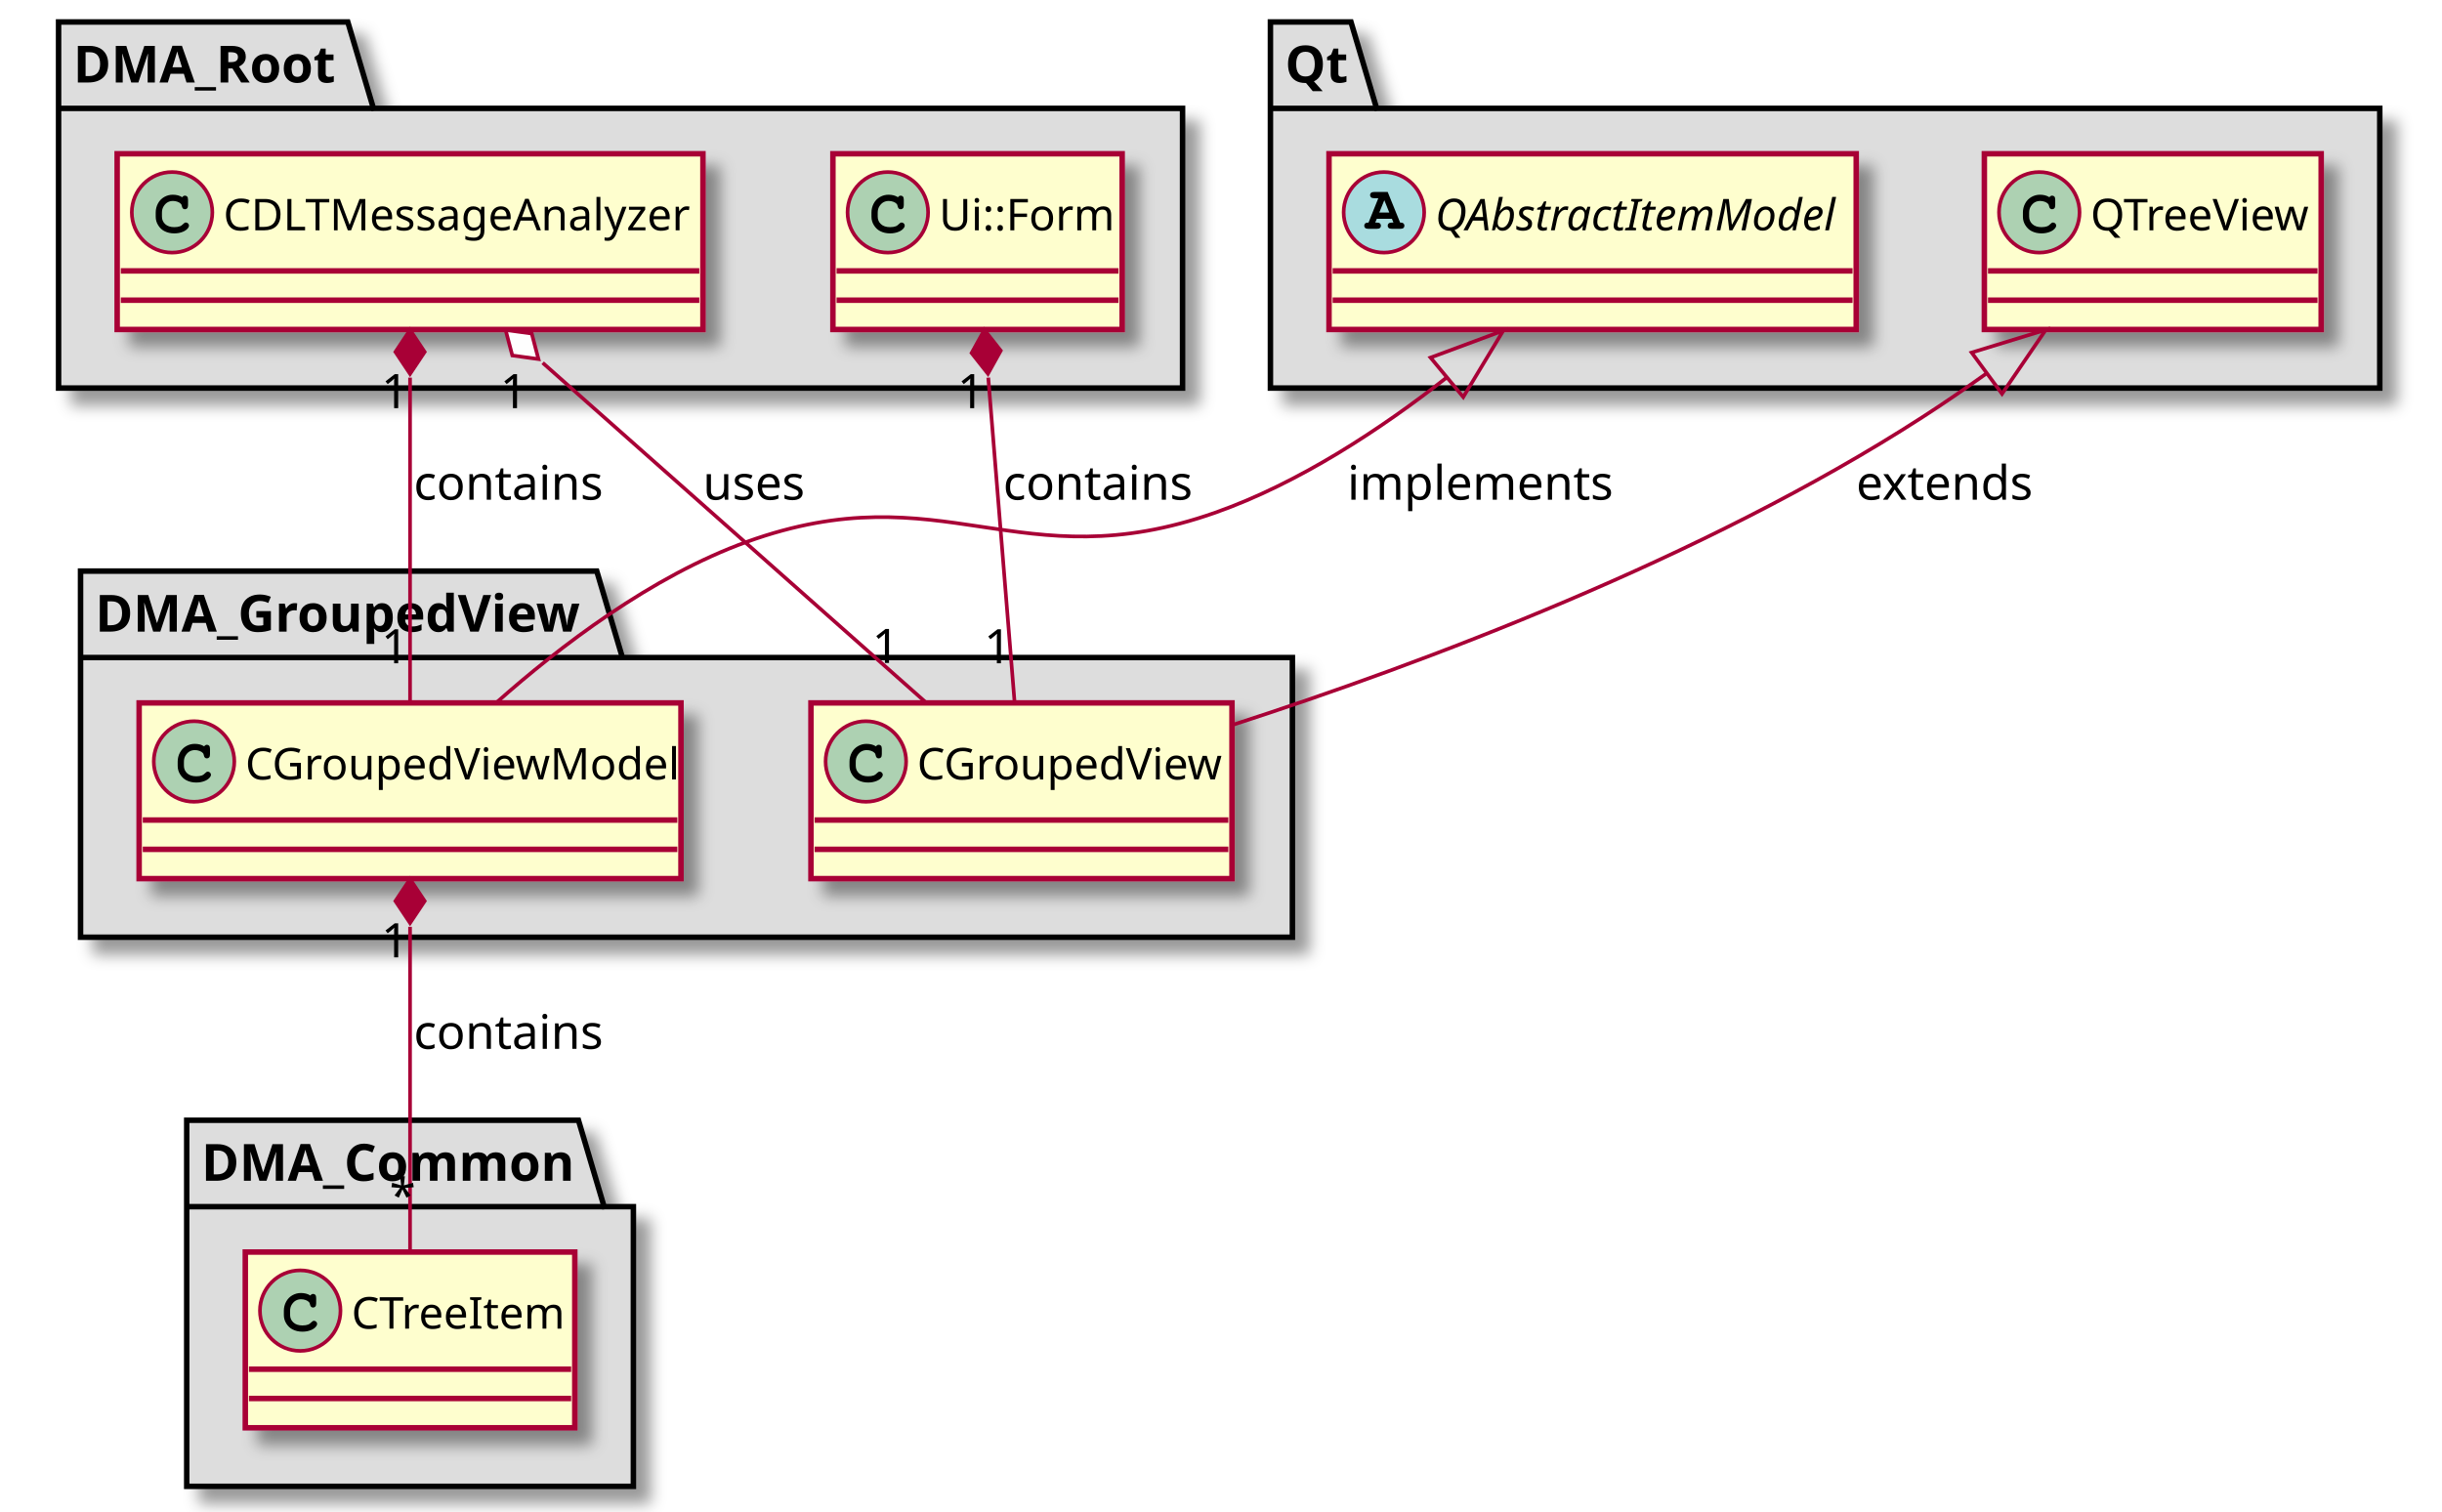
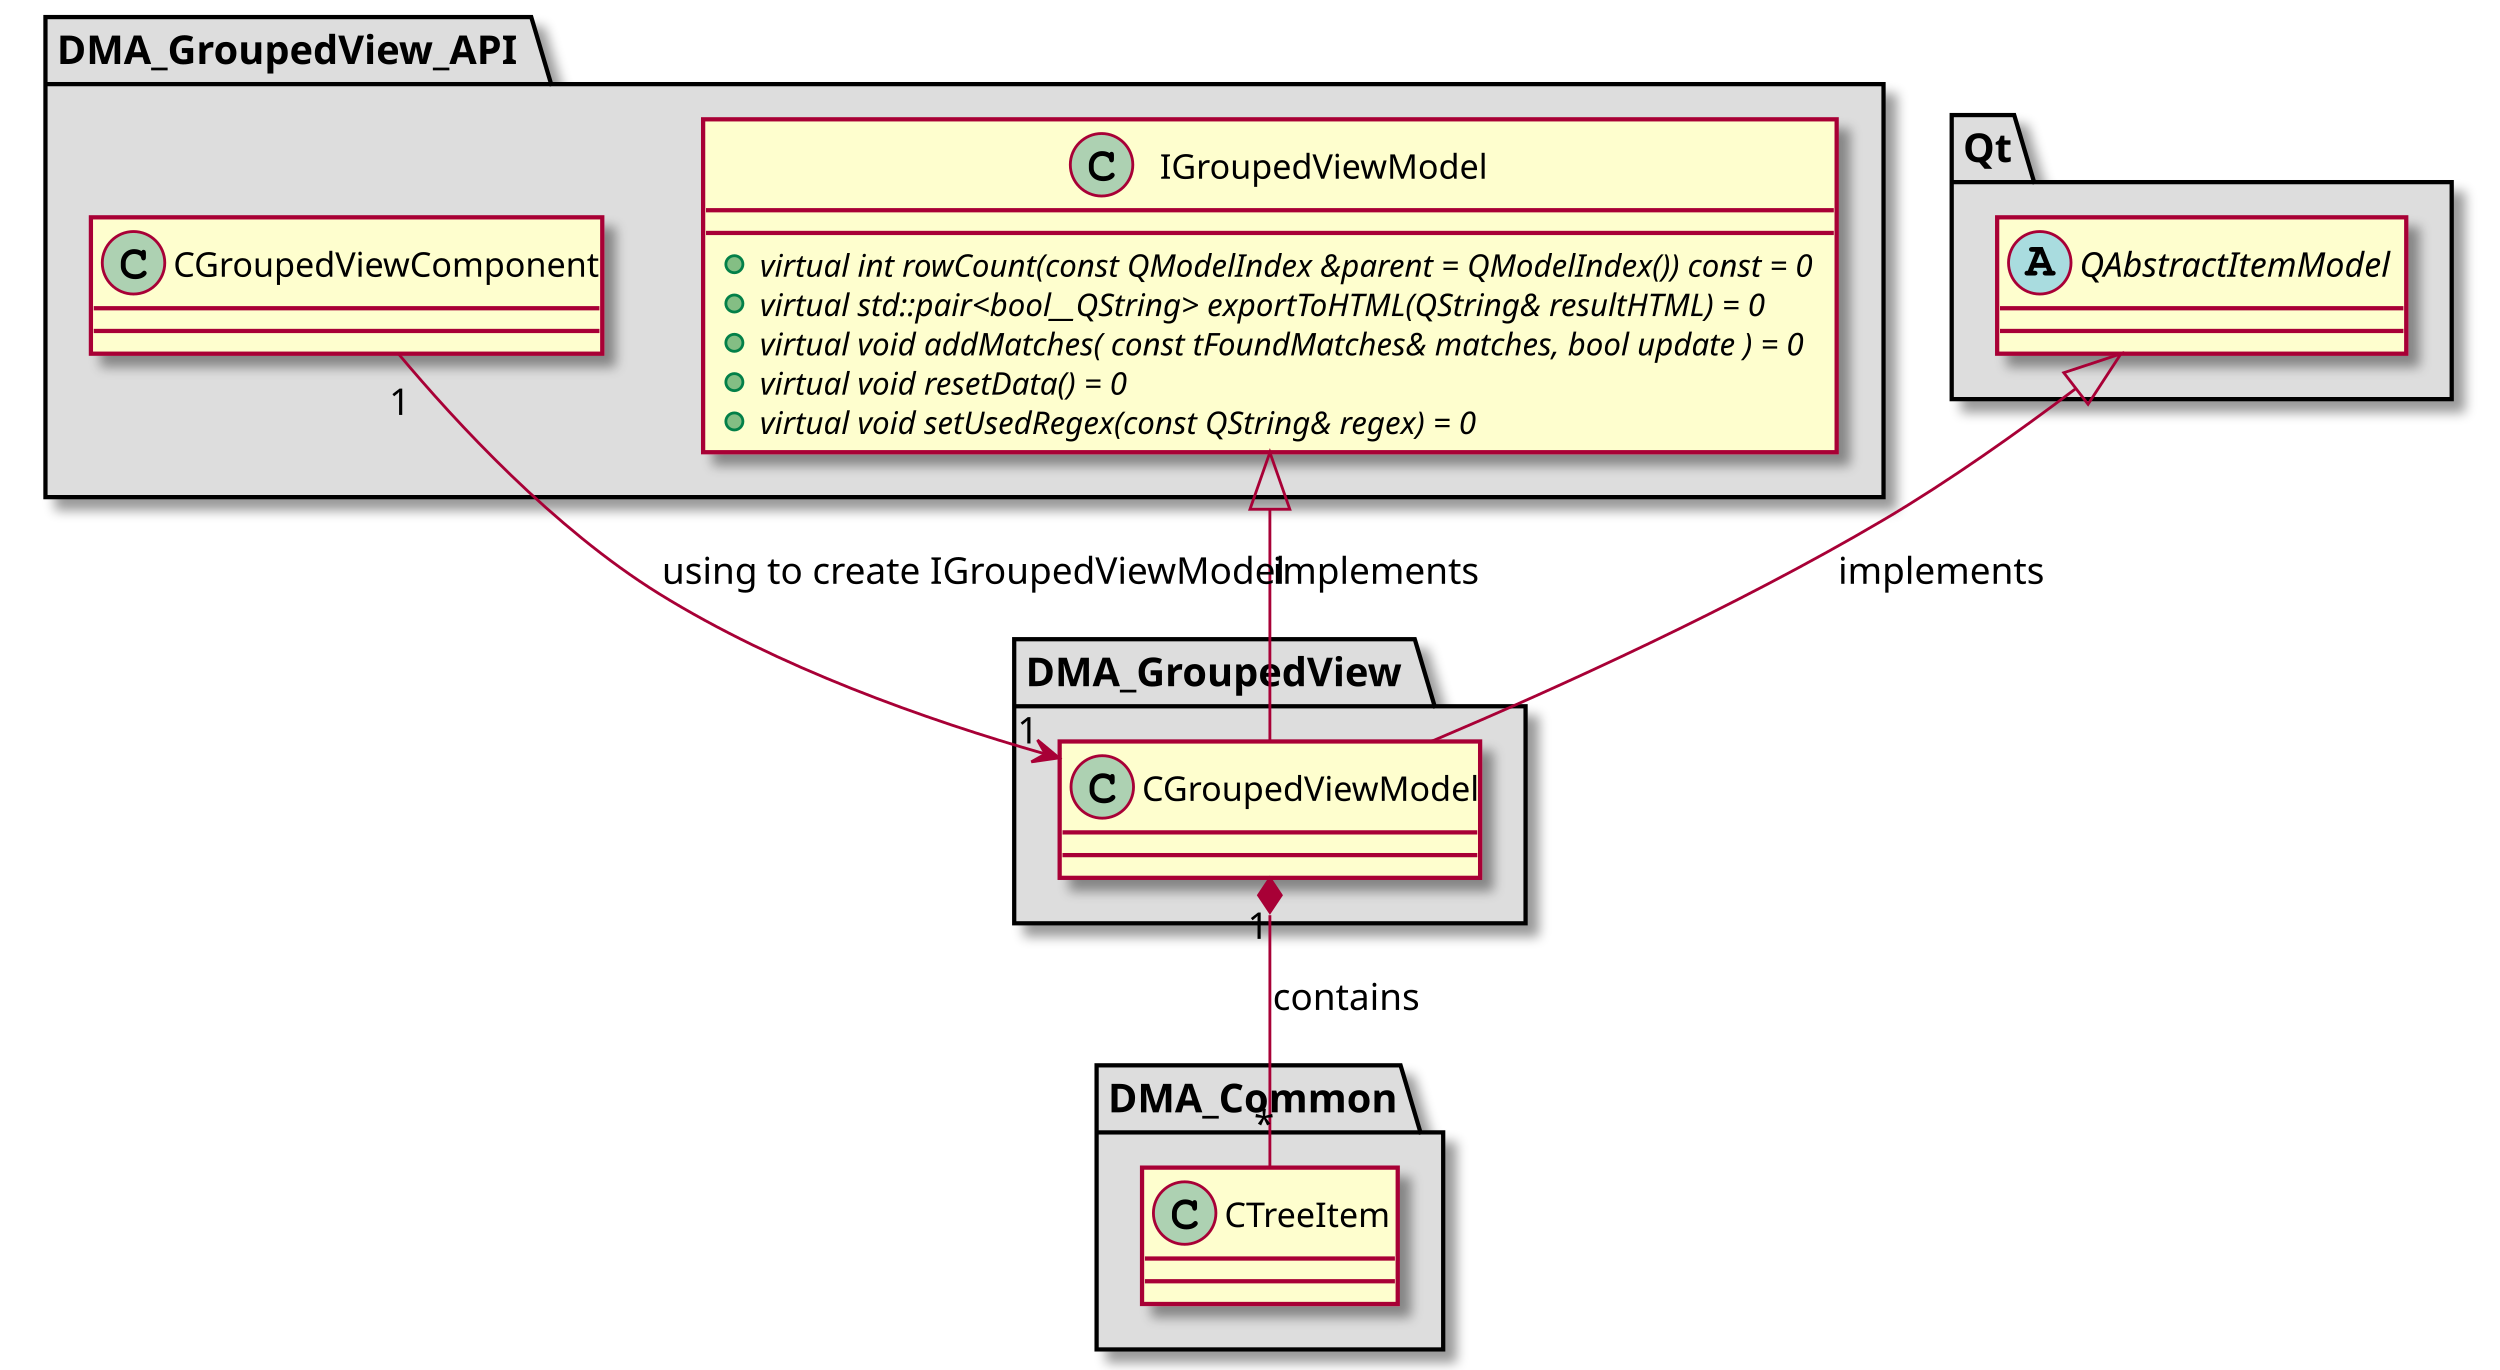
- <svg xmlns="http://www.w3.org/2000/svg" contentScriptType="application/ecmascript" contentStyleType="text/css" height="413px" preserveAspectRatio="none" style="width:667px;height:413px;background:#FEFEFE;" version="1.1" viewBox="0 0 667 413" width="667px" zoomAndPan="magnify">
+ <svg xmlns="http://www.w3.org/2000/svg" contentScriptType="application/ecmascript" contentStyleType="text/css" height="482px" preserveAspectRatio="none" style="width:880px;height:482px;background:#FEFEFE;" version="1.1" viewBox="0 0 880 482" width="880px" zoomAndPan="magnify">
  <defs>
-     <filter height="300%" id="f1sqvex2fc0dwe" width="300%" x="-1" y="-1">
+     <filter height="300%" id="ffaftevrpg9sa" width="300%" x="-1" y="-1">
      <feGaussianBlur result="blurOut" stdDeviation="2.0" />
      <feColorMatrix in="blurOut" result="blurOut2" type="matrix" values="0 0 0 0 0 0 0 0 0 0 0 0 0 0 0 0 0 0 .4 0" />
      <feOffset dx="4.0" dy="4.0" in="blurOut2" result="blurOut3" />
      <feBlend in="SourceGraphic" in2="blurOut3" mode="normal" />
    </filter>
  </defs>
  <g>
-     <polygon fill="#DDDDDD" filter="url(#f1sqvex2fc0dwe)" points="51,306,158,306,165,329.609,173,329.609,173,406,51,406,51,306" style="stroke:#000000;stroke-width:1.5;" />
-     <line style="stroke:#000000;stroke-width:1.5;" x1="51" x2="165" y1="329.609" y2="329.609" />
-     <text fill="#000000" font-family="sans-serif" font-size="14" font-weight="bold" lengthAdjust="spacingAndGlyphs" textLength="101" x="55" y="322.533">DMA_Common</text>
-     <polygon fill="#DDDDDD" filter="url(#f1sqvex2fc0dwe)" points="22,156,163,156,170,179.609,353,179.609,353,256,22,256,22,156" style="stroke:#000000;stroke-width:1.5;" />
-     <line style="stroke:#000000;stroke-width:1.5;" x1="22" x2="170" y1="179.609" y2="179.609" />
-     <text fill="#000000" font-family="sans-serif" font-size="14" font-weight="bold" lengthAdjust="spacingAndGlyphs" textLength="135" x="26" y="172.533">DMA_GroupedView</text>
-     <polygon fill="#DDDDDD" filter="url(#f1sqvex2fc0dwe)" points="16,6,95,6,102,29.609,323,29.609,323,106,16,106,16,6" style="stroke:#000000;stroke-width:1.5;" />
-     <line style="stroke:#000000;stroke-width:1.5;" x1="16" x2="102" y1="29.609" y2="29.609" />
-     <text fill="#000000" font-family="sans-serif" font-size="14" font-weight="bold" lengthAdjust="spacingAndGlyphs" textLength="73" x="20" y="22.533">DMA_Root</text>
-     <polygon fill="#DDDDDD" filter="url(#f1sqvex2fc0dwe)" points="347,6,369,6,376,29.609,650,29.609,650,106,347,106,347,6" style="stroke:#000000;stroke-width:1.5;" />
-     <line style="stroke:#000000;stroke-width:1.5;" x1="347" x2="376" y1="29.609" y2="29.609" />
-     <text fill="#000000" font-family="sans-serif" font-size="14" font-weight="bold" lengthAdjust="spacingAndGlyphs" textLength="16" x="351" y="22.533">Qt</text>
-     <rect codeLine="8" fill="#FEFECE" filter="url(#f1sqvex2fc0dwe)" height="48" id="CTreeItem" style="stroke:#A80036;stroke-width:1.5;" width="90" x="67" y="342" />
-     <ellipse cx="82" cy="358" fill="#ADD1B2" rx="11" ry="11" style="stroke:#A80036;stroke-width:1.0;" />
-     <path d="M84.766,353.875 Q84.922,353.656 85.109,353.547 Q85.297,353.438 85.516,353.438 Q85.891,353.438 86.125,353.695 Q86.359,353.953 86.359,354.562 L86.359,356.016 Q86.359,356.625 86.125,356.891 Q85.891,357.156 85.516,357.156 Q85.172,357.156 84.969,356.953 Q84.766,356.766 84.656,356.25 Q84.609,355.891 84.422,355.703 Q84.094,355.328 83.484,355.109 Q82.875,354.891 82.25,354.891 Q81.484,354.891 80.852,355.219 Q80.219,355.547 79.727,356.297 Q79.234,357.047 79.234,358.078 L79.234,359.172 Q79.234,360.406 80.125,361.227 Q81.016,362.047 82.609,362.047 Q83.547,362.047 84.203,361.797 Q84.594,361.641 85.016,361.203 Q85.281,360.938 85.43,360.859 Q85.578,360.781 85.781,360.781 Q86.109,360.781 86.367,361.039 Q86.625,361.297 86.625,361.641 Q86.625,361.984 86.281,362.391 Q85.781,362.969 84.984,363.297 Q83.906,363.75 82.609,363.75 Q81.094,363.75 79.891,363.125 Q78.906,362.625 78.219,361.555 Q77.531,360.484 77.531,359.203 L77.531,358.047 Q77.531,356.719 78.148,355.57 Q78.766,354.422 79.859,353.805 Q80.953,353.188 82.188,353.188 Q82.922,353.188 83.57,353.352 Q84.219,353.516 84.766,353.875 Z " fill="#000000" />
-     <text fill="#000000" font-family="sans-serif" font-size="12" lengthAdjust="spacingAndGlyphs" textLength="58" x="96" y="362.91">CTreeItem</text>
-     <line style="stroke:#A80036;stroke-width:1.5;" x1="68" x2="156" y1="374" y2="374" />
-     <line style="stroke:#A80036;stroke-width:1.5;" x1="68" x2="156" y1="382" y2="382" />
-     <rect codeLine="17" fill="#FEFECE" filter="url(#f1sqvex2fc0dwe)" height="48" id="CGroupedView" style="stroke:#A80036;stroke-width:1.5;" width="115" x="221.5" y="192" />
-     <ellipse cx="236.5" cy="208" fill="#ADD1B2" rx="11" ry="11" style="stroke:#A80036;stroke-width:1.0;" />
-     <path d="M239.266,203.875 Q239.422,203.656 239.609,203.547 Q239.797,203.438 240.016,203.438 Q240.391,203.438 240.625,203.695 Q240.859,203.953 240.859,204.562 L240.859,206.016 Q240.859,206.625 240.625,206.891 Q240.391,207.156 240.016,207.156 Q239.672,207.156 239.469,206.953 Q239.266,206.766 239.156,206.25 Q239.109,205.891 238.922,205.703 Q238.594,205.328 237.984,205.109 Q237.375,204.891 236.75,204.891 Q235.984,204.891 235.352,205.219 Q234.719,205.547 234.227,206.297 Q233.734,207.047 233.734,208.078 L233.734,209.172 Q233.734,210.406 234.625,211.227 Q235.516,212.047 237.109,212.047 Q238.047,212.047 238.703,211.797 Q239.094,211.641 239.516,211.203 Q239.781,210.938 239.93,210.859 Q240.078,210.781 240.281,210.781 Q240.609,210.781 240.867,211.039 Q241.125,211.297 241.125,211.641 Q241.125,211.984 240.781,212.391 Q240.281,212.969 239.484,213.297 Q238.406,213.75 237.109,213.75 Q235.594,213.75 234.391,213.125 Q233.406,212.625 232.719,211.555 Q232.031,210.484 232.031,209.203 L232.031,208.047 Q232.031,206.719 232.648,205.57 Q233.266,204.422 234.359,203.805 Q235.453,203.188 236.688,203.188 Q237.422,203.188 238.07,203.352 Q238.719,203.516 239.266,203.875 Z " fill="#000000" />
-     <text fill="#000000" font-family="sans-serif" font-size="12" lengthAdjust="spacingAndGlyphs" textLength="83" x="250.5" y="212.91">CGroupedView</text>
-     <line style="stroke:#A80036;stroke-width:1.5;" x1="222.5" x2="335.5" y1="224" y2="224" />
-     <line style="stroke:#A80036;stroke-width:1.5;" x1="222.5" x2="335.5" y1="232" y2="232" />
-     <rect codeLine="21" fill="#FEFECE" filter="url(#f1sqvex2fc0dwe)" height="48" id="CGroupedViewModel" style="stroke:#A80036;stroke-width:1.5;" width="148" x="38" y="192" />
-     <ellipse cx="53" cy="208" fill="#ADD1B2" rx="11" ry="11" style="stroke:#A80036;stroke-width:1.0;" />
-     <path d="M55.766,203.875 Q55.922,203.656 56.109,203.547 Q56.297,203.438 56.516,203.438 Q56.891,203.438 57.125,203.695 Q57.359,203.953 57.359,204.562 L57.359,206.016 Q57.359,206.625 57.125,206.891 Q56.891,207.156 56.516,207.156 Q56.172,207.156 55.969,206.953 Q55.766,206.766 55.656,206.25 Q55.609,205.891 55.422,205.703 Q55.094,205.328 54.484,205.109 Q53.875,204.891 53.25,204.891 Q52.484,204.891 51.852,205.219 Q51.219,205.547 50.727,206.297 Q50.234,207.047 50.234,208.078 L50.234,209.172 Q50.234,210.406 51.125,211.227 Q52.016,212.047 53.609,212.047 Q54.547,212.047 55.203,211.797 Q55.594,211.641 56.016,211.203 Q56.281,210.938 56.43,210.859 Q56.578,210.781 56.781,210.781 Q57.109,210.781 57.367,211.039 Q57.625,211.297 57.625,211.641 Q57.625,211.984 57.281,212.391 Q56.781,212.969 55.984,213.297 Q54.906,213.75 53.609,213.75 Q52.094,213.75 50.891,213.125 Q49.906,212.625 49.219,211.555 Q48.531,210.484 48.531,209.203 L48.531,208.047 Q48.531,206.719 49.148,205.57 Q49.766,204.422 50.859,203.805 Q51.953,203.188 53.188,203.188 Q53.922,203.188 54.57,203.352 Q55.219,203.516 55.766,203.875 Z " fill="#000000" />
-     <text fill="#000000" font-family="sans-serif" font-size="12" lengthAdjust="spacingAndGlyphs" textLength="116" x="67" y="212.91">CGroupedViewModel</text>
-     <line style="stroke:#A80036;stroke-width:1.5;" x1="39" x2="185" y1="224" y2="224" />
-     <line style="stroke:#A80036;stroke-width:1.5;" x1="39" x2="185" y1="232" y2="232" />
-     <rect codeLine="30" fill="#FEFECE" filter="url(#f1sqvex2fc0dwe)" height="48" id="CDLTMessageAnalyzer" style="stroke:#A80036;stroke-width:1.5;" width="160" x="32" y="42" />
-     <ellipse cx="47" cy="58" fill="#ADD1B2" rx="11" ry="11" style="stroke:#A80036;stroke-width:1.0;" />
-     <path d="M49.766,53.875 Q49.922,53.656 50.109,53.547 Q50.297,53.438 50.516,53.438 Q50.891,53.438 51.125,53.695 Q51.359,53.953 51.359,54.562 L51.359,56.016 Q51.359,56.625 51.125,56.891 Q50.891,57.156 50.516,57.156 Q50.172,57.156 49.969,56.953 Q49.766,56.766 49.656,56.25 Q49.609,55.891 49.422,55.703 Q49.094,55.328 48.484,55.109 Q47.875,54.891 47.25,54.891 Q46.484,54.891 45.852,55.219 Q45.219,55.547 44.727,56.297 Q44.234,57.047 44.234,58.078 L44.234,59.172 Q44.234,60.406 45.125,61.227 Q46.016,62.047 47.609,62.047 Q48.547,62.047 49.203,61.797 Q49.594,61.641 50.016,61.203 Q50.281,60.938 50.43,60.859 Q50.578,60.781 50.781,60.781 Q51.109,60.781 51.367,61.039 Q51.625,61.297 51.625,61.641 Q51.625,61.984 51.281,62.391 Q50.781,62.969 49.984,63.297 Q48.906,63.75 47.609,63.75 Q46.094,63.75 44.891,63.125 Q43.906,62.625 43.219,61.555 Q42.531,60.484 42.531,59.203 L42.531,58.047 Q42.531,56.719 43.148,55.57 Q43.766,54.422 44.859,53.805 Q45.953,53.188 47.188,53.188 Q47.922,53.188 48.57,53.352 Q49.219,53.516 49.766,53.875 Z " fill="#000000" />
-     <text fill="#000000" font-family="sans-serif" font-size="12" lengthAdjust="spacingAndGlyphs" textLength="128" x="61" y="62.91">CDLTMessageAnalyzer</text>
-     <line style="stroke:#A80036;stroke-width:1.5;" x1="33" x2="191" y1="74" y2="74" />
-     <line style="stroke:#A80036;stroke-width:1.5;" x1="33" x2="191" y1="82" y2="82" />
-     <rect codeLine="34" fill="#FEFECE" filter="url(#f1sqvex2fc0dwe)" height="48" id="Ui::Form" style="stroke:#A80036;stroke-width:1.5;" width="79" x="227.5" y="42" />
-     <ellipse cx="242.5" cy="58" fill="#ADD1B2" rx="11" ry="11" style="stroke:#A80036;stroke-width:1.0;" />
-     <path d="M245.266,53.875 Q245.422,53.656 245.609,53.547 Q245.797,53.438 246.016,53.438 Q246.391,53.438 246.625,53.695 Q246.859,53.953 246.859,54.562 L246.859,56.016 Q246.859,56.625 246.625,56.891 Q246.391,57.156 246.016,57.156 Q245.672,57.156 245.469,56.953 Q245.266,56.766 245.156,56.25 Q245.109,55.891 244.922,55.703 Q244.594,55.328 243.984,55.109 Q243.375,54.891 242.75,54.891 Q241.984,54.891 241.352,55.219 Q240.719,55.547 240.227,56.297 Q239.734,57.047 239.734,58.078 L239.734,59.172 Q239.734,60.406 240.625,61.227 Q241.516,62.047 243.109,62.047 Q244.047,62.047 244.703,61.797 Q245.094,61.641 245.516,61.203 Q245.781,60.938 245.93,60.859 Q246.078,60.781 246.281,60.781 Q246.609,60.781 246.867,61.039 Q247.125,61.297 247.125,61.641 Q247.125,61.984 246.781,62.391 Q246.281,62.969 245.484,63.297 Q244.406,63.75 243.109,63.75 Q241.594,63.75 240.391,63.125 Q239.406,62.625 238.719,61.555 Q238.031,60.484 238.031,59.203 L238.031,58.047 Q238.031,56.719 238.648,55.57 Q239.266,54.422 240.359,53.805 Q241.453,53.188 242.688,53.188 Q243.422,53.188 244.07,53.352 Q244.719,53.516 245.266,53.875 Z " fill="#000000" />
-     <text fill="#000000" font-family="sans-serif" font-size="12" lengthAdjust="spacingAndGlyphs" textLength="47" x="256.5" y="62.91">Ui::Form</text>
-     <line style="stroke:#A80036;stroke-width:1.5;" x1="228.5" x2="305.5" y1="74" y2="74" />
-     <line style="stroke:#A80036;stroke-width:1.5;" x1="228.5" x2="305.5" y1="82" y2="82" />
-     <rect codeLine="43" fill="#FEFECE" filter="url(#f1sqvex2fc0dwe)" height="48" id="QAbstractItemModel" style="stroke:#A80036;stroke-width:1.5;" width="144" x="363" y="42" />
-     <ellipse cx="378" cy="58" fill="#A9DCDF" rx="11" ry="11" style="stroke:#A80036;stroke-width:1.0;" />
-     <path d="M380.188,59.766 L376.047,59.766 L375.625,60.797 L376.047,60.797 Q376.656,60.797 376.922,61.031 Q377.188,61.266 377.188,61.656 Q377.188,62.031 376.922,62.266 Q376.656,62.5 376.047,62.5 L373.75,62.5 Q373.141,62.5 372.883,62.266 Q372.625,62.031 372.625,61.641 Q372.625,61.266 372.898,61.023 Q373.172,60.781 373.797,60.797 L376.469,54.141 L375.359,54.141 Q374.75,54.141 374.484,53.906 Q374.219,53.672 374.219,53.281 Q374.219,52.906 374.484,52.672 Q374.75,52.438 375.359,52.438 L379.031,52.438 L382.422,60.797 Q383.016,60.797 383.203,60.938 Q383.594,61.203 383.594,61.656 Q383.594,62.031 383.336,62.266 Q383.078,62.5 382.469,62.5 L380.172,62.5 Q379.562,62.5 379.297,62.266 Q379.031,62.031 379.031,61.641 Q379.031,61.266 379.297,61.031 Q379.562,60.797 380.172,60.797 L380.594,60.797 L380.188,59.766 Z M379.469,58.062 L378.109,54.688 L376.734,58.062 L379.469,58.062 Z " fill="#000000" />
-     <text fill="#000000" font-family="sans-serif" font-size="12" font-style="italic" lengthAdjust="spacingAndGlyphs" textLength="112" x="392" y="62.91">QAbstractItemModel</text>
-     <line style="stroke:#A80036;stroke-width:1.5;" x1="364" x2="506" y1="74" y2="74" />
-     <line style="stroke:#A80036;stroke-width:1.5;" x1="364" x2="506" y1="82" y2="82" />
-     <rect codeLine="47" fill="#FEFECE" filter="url(#f1sqvex2fc0dwe)" height="48" id="QTreeView" style="stroke:#A80036;stroke-width:1.5;" width="92" x="542" y="42" />
-     <ellipse cx="557" cy="58" fill="#ADD1B2" rx="11" ry="11" style="stroke:#A80036;stroke-width:1.0;" />
-     <path d="M559.766,53.875 Q559.922,53.656 560.109,53.547 Q560.297,53.438 560.516,53.438 Q560.891,53.438 561.125,53.695 Q561.359,53.953 561.359,54.562 L561.359,56.016 Q561.359,56.625 561.125,56.891 Q560.891,57.156 560.516,57.156 Q560.172,57.156 559.969,56.953 Q559.766,56.766 559.656,56.25 Q559.609,55.891 559.422,55.703 Q559.094,55.328 558.484,55.109 Q557.875,54.891 557.25,54.891 Q556.484,54.891 555.852,55.219 Q555.219,55.547 554.727,56.297 Q554.234,57.047 554.234,58.078 L554.234,59.172 Q554.234,60.406 555.125,61.227 Q556.016,62.047 557.609,62.047 Q558.547,62.047 559.203,61.797 Q559.594,61.641 560.016,61.203 Q560.281,60.938 560.43,60.859 Q560.578,60.781 560.781,60.781 Q561.109,60.781 561.367,61.039 Q561.625,61.297 561.625,61.641 Q561.625,61.984 561.281,62.391 Q560.781,62.969 559.984,63.297 Q558.906,63.75 557.609,63.75 Q556.094,63.75 554.891,63.125 Q553.906,62.625 553.219,61.555 Q552.531,60.484 552.531,59.203 L552.531,58.047 Q552.531,56.719 553.148,55.57 Q553.766,54.422 554.859,53.805 Q555.953,53.188 557.188,53.188 Q557.922,53.188 558.57,53.352 Q559.219,53.516 559.766,53.875 Z " fill="#000000" />
-     <text fill="#000000" font-family="sans-serif" font-size="12" lengthAdjust="spacingAndGlyphs" textLength="60" x="571" y="62.91">QTreeView</text>
-     <line style="stroke:#A80036;stroke-width:1.5;" x1="543" x2="633" y1="74" y2="74" />
-     <line style="stroke:#A80036;stroke-width:1.5;" x1="543" x2="633" y1="82" y2="82" />
-     <path codeLine="54" d="M542.502,102.067 C536.694,106.208 530.764,110.28 525,114 C465.262,152.554 388.375,181.272 336.588,198.037 " fill="none" id="QTreeView-backto-CGroupedView" style="stroke:#A80036;stroke-width:1.0;" />
-     <polygon fill="none" points="538.528,96.3,558.786,90.084,546.826,107.576,538.528,96.3" style="stroke:#A80036;stroke-width:1.0;" />
-     <text fill="#000000" font-family="sans-serif" font-size="13" lengthAdjust="spacingAndGlyphs" textLength="46" x="507" y="136.495">extends</text>
-     <path codeLine="55" d="M395.11,103.142 C377.129,117.245 354.826,131.939 332,140 C278.253,158.981 257.623,128.673 204,148 C177.976,157.38 152.901,176.538 135.52,191.975 " fill="none" id="QAbstractItemModel-backto-CGroupedViewModel" style="stroke:#A80036;stroke-width:1.0;" />
-     <polygon fill="none" points="390.736,97.676,410.601,90.302,399.67,108.455,390.736,97.676" style="stroke:#A80036;stroke-width:1.0;" />
-     <text fill="#000000" font-family="sans-serif" font-size="13" lengthAdjust="spacingAndGlyphs" textLength="67" x="368" y="136.495">implements</text>
-     <path codeLine="58" d="M112,253.15 C112,280.682 112,317.78 112,341.549 " fill="none" id="CGroupedViewModel-backto-CTreeItem" style="stroke:#A80036;stroke-width:1.0;" />
-     <polygon fill="#A80036" points="112,240.125,108,246.125,112,252.125,116,246.125,112,240.125" style="stroke:#A80036;stroke-width:1.0;" />
-     <text fill="#000000" font-family="sans-serif" font-size="13" lengthAdjust="spacingAndGlyphs" textLength="49" x="113" y="286.495">contains</text>
-     <text fill="#000000" font-family="sans-serif" font-size="13" lengthAdjust="spacingAndGlyphs" textLength="7" x="104.147" y="261.493">1</text>
-     <text fill="#000000" font-family="sans-serif" font-size="13" lengthAdjust="spacingAndGlyphs" textLength="5" x="106.391" y="331.177">*</text>
-     <path codeLine="59" d="M148.226,99.105 C179.747,127.04 224.673,166.854 252.814,191.794 " fill="none" id="CDLTMessageAnalyzer-backto-CGroupedView" style="stroke:#A80036;stroke-width:1.0;" />
-     <polygon fill="#FEFEFE" points="138.094,90.125,139.931,97.098,147.075,98.084,145.237,91.111,138.094,90.125" style="stroke:#A80036;stroke-width:1.0;" />
-     <text fill="#000000" font-family="sans-serif" font-size="13" lengthAdjust="spacingAndGlyphs" textLength="28" x="192" y="136.495">uses</text>
-     <text fill="#000000" font-family="sans-serif" font-size="13" lengthAdjust="spacingAndGlyphs" textLength="7" x="136.601" y="111.493">1</text>
-     <text fill="#000000" font-family="sans-serif" font-size="13" lengthAdjust="spacingAndGlyphs" textLength="7" x="238.207" y="181.081">1</text>
-     <path codeLine="60" d="M112,103.15 C112,130.682 112,167.78 112,191.549 " fill="none" id="CDLTMessageAnalyzer-backto-CGroupedViewModel" style="stroke:#A80036;stroke-width:1.0;" />
-     <polygon fill="#A80036" points="112,90.125,108,96.125,112,102.125,116,96.125,112,90.125" style="stroke:#A80036;stroke-width:1.0;" />
-     <text fill="#000000" font-family="sans-serif" font-size="13" lengthAdjust="spacingAndGlyphs" textLength="49" x="113" y="136.495">contains</text>
-     <text fill="#000000" font-family="sans-serif" font-size="13" lengthAdjust="spacingAndGlyphs" textLength="7" x="104.147" y="111.493">1</text>
-     <text fill="#000000" font-family="sans-serif" font-size="13" lengthAdjust="spacingAndGlyphs" textLength="7" x="104.147" y="181.177">1</text>
-     <path codeLine="61" d="M269.931,103.15 C272.163,130.682 275.171,167.78 277.099,191.549 " fill="none" id="Ui::Form-backto-CGroupedView" style="stroke:#A80036;stroke-width:1.0;" />
-     <polygon fill="#A80036" points="268.875,90.125,265.373,96.428,269.844,102.086,273.347,95.782,268.875,90.125" style="stroke:#A80036;stroke-width:1.0;" />
-     <text fill="#000000" font-family="sans-serif" font-size="13" lengthAdjust="spacingAndGlyphs" textLength="49" x="274" y="136.495">contains</text>
-     <text fill="#000000" font-family="sans-serif" font-size="13" lengthAdjust="spacingAndGlyphs" textLength="7" x="261.479" y="111.493">1</text>
-     <text fill="#000000" font-family="sans-serif" font-size="13" lengthAdjust="spacingAndGlyphs" textLength="7" x="268.783" y="181.177">1</text>
+     <polygon fill="#DDDDDD" filter="url(#ffaftevrpg9sa)" points="386,375,493,375,500,398.609,508,398.609,508,475,386,475,386,375" style="stroke:#000000;stroke-width:1.5;" />
+     <line style="stroke:#000000;stroke-width:1.5;" x1="386" x2="500" y1="398.609" y2="398.609" />
+     <text fill="#000000" font-family="sans-serif" font-size="14" font-weight="bold" lengthAdjust="spacingAndGlyphs" textLength="101" x="390" y="391.533">DMA_Common</text>
+     <polygon fill="#DDDDDD" filter="url(#ffaftevrpg9sa)" points="357,225,498,225,505,248.609,537,248.609,537,325,357,325,357,225" style="stroke:#000000;stroke-width:1.5;" />
+     <line style="stroke:#000000;stroke-width:1.5;" x1="357" x2="505" y1="248.609" y2="248.609" />
+     <text fill="#000000" font-family="sans-serif" font-size="14" font-weight="bold" lengthAdjust="spacingAndGlyphs" textLength="135" x="361" y="241.533">DMA_GroupedView</text>
+     <polygon fill="#DDDDDD" filter="url(#ffaftevrpg9sa)" points="16,6,187,6,194,29.609,663,29.609,663,175,16,175,16,6" style="stroke:#000000;stroke-width:1.5;" />
+     <line style="stroke:#000000;stroke-width:1.5;" x1="16" x2="194" y1="29.609" y2="29.609" />
+     <text fill="#000000" font-family="sans-serif" font-size="14" font-weight="bold" lengthAdjust="spacingAndGlyphs" textLength="165" x="20" y="22.533">DMA_GroupedView_API</text>
+     <polygon fill="#DDDDDD" filter="url(#ffaftevrpg9sa)" points="687,40.5,709,40.5,716,64.109,863,64.109,863,140.5,687,140.5,687,40.5" style="stroke:#000000;stroke-width:1.5;" />
+     <line style="stroke:#000000;stroke-width:1.5;" x1="687" x2="716" y1="64.109" y2="64.109" />
+     <text fill="#000000" font-family="sans-serif" font-size="14" font-weight="bold" lengthAdjust="spacingAndGlyphs" textLength="16" x="691" y="57.033">Qt</text>
+     <rect codeLine="8" fill="#FEFECE" filter="url(#ffaftevrpg9sa)" height="48" id="CTreeItem" style="stroke:#A80036;stroke-width:1.5;" width="90" x="402" y="411" />
+     <ellipse cx="417" cy="427" fill="#ADD1B2" rx="11" ry="11" style="stroke:#A80036;stroke-width:1.0;" />
+     <path d="M419.766,422.875 Q419.922,422.656 420.109,422.547 Q420.297,422.438 420.516,422.438 Q420.891,422.438 421.125,422.695 Q421.359,422.953 421.359,423.562 L421.359,425.016 Q421.359,425.625 421.125,425.891 Q420.891,426.156 420.516,426.156 Q420.172,426.156 419.969,425.953 Q419.766,425.766 419.656,425.25 Q419.609,424.891 419.422,424.703 Q419.094,424.328 418.484,424.109 Q417.875,423.891 417.25,423.891 Q416.484,423.891 415.852,424.219 Q415.219,424.547 414.727,425.297 Q414.234,426.047 414.234,427.078 L414.234,428.172 Q414.234,429.406 415.125,430.227 Q416.016,431.047 417.609,431.047 Q418.547,431.047 419.203,430.797 Q419.594,430.641 420.016,430.203 Q420.281,429.938 420.43,429.859 Q420.578,429.781 420.781,429.781 Q421.109,429.781 421.367,430.039 Q421.625,430.297 421.625,430.641 Q421.625,430.984 421.281,431.391 Q420.781,431.969 419.984,432.297 Q418.906,432.75 417.609,432.75 Q416.094,432.75 414.891,432.125 Q413.906,431.625 413.219,430.555 Q412.531,429.484 412.531,428.203 L412.531,427.047 Q412.531,425.719 413.148,424.57 Q413.766,423.422 414.859,422.805 Q415.953,422.188 417.188,422.188 Q417.922,422.188 418.57,422.352 Q419.219,422.516 419.766,422.875 Z " fill="#000000" />
+     <text fill="#000000" font-family="sans-serif" font-size="12" lengthAdjust="spacingAndGlyphs" textLength="58" x="431" y="431.91">CTreeItem</text>
+     <line style="stroke:#A80036;stroke-width:1.5;" x1="403" x2="491" y1="443" y2="443" />
+     <line style="stroke:#A80036;stroke-width:1.5;" x1="403" x2="491" y1="451" y2="451" />
+     <rect codeLine="17" fill="#FEFECE" filter="url(#ffaftevrpg9sa)" height="48" id="CGroupedViewModel" style="stroke:#A80036;stroke-width:1.5;" width="148" x="373" y="261" />
+     <ellipse cx="388" cy="277" fill="#ADD1B2" rx="11" ry="11" style="stroke:#A80036;stroke-width:1.0;" />
+     <path d="M390.766,272.875 Q390.922,272.656 391.109,272.547 Q391.297,272.438 391.516,272.438 Q391.891,272.438 392.125,272.695 Q392.359,272.953 392.359,273.562 L392.359,275.016 Q392.359,275.625 392.125,275.891 Q391.891,276.156 391.516,276.156 Q391.172,276.156 390.969,275.953 Q390.766,275.766 390.656,275.25 Q390.609,274.891 390.422,274.703 Q390.094,274.328 389.484,274.109 Q388.875,273.891 388.25,273.891 Q387.484,273.891 386.852,274.219 Q386.219,274.547 385.727,275.297 Q385.234,276.047 385.234,277.078 L385.234,278.172 Q385.234,279.406 386.125,280.227 Q387.016,281.047 388.609,281.047 Q389.547,281.047 390.203,280.797 Q390.594,280.641 391.016,280.203 Q391.281,279.938 391.43,279.859 Q391.578,279.781 391.781,279.781 Q392.109,279.781 392.367,280.039 Q392.625,280.297 392.625,280.641 Q392.625,280.984 392.281,281.391 Q391.781,281.969 390.984,282.297 Q389.906,282.75 388.609,282.75 Q387.094,282.75 385.891,282.125 Q384.906,281.625 384.219,280.555 Q383.531,279.484 383.531,278.203 L383.531,277.047 Q383.531,275.719 384.148,274.57 Q384.766,273.422 385.859,272.805 Q386.953,272.188 388.188,272.188 Q388.922,272.188 389.57,272.352 Q390.219,272.516 390.766,272.875 Z " fill="#000000" />
+     <text fill="#000000" font-family="sans-serif" font-size="12" lengthAdjust="spacingAndGlyphs" textLength="116" x="402" y="281.91">CGroupedViewModel</text>
+     <line style="stroke:#A80036;stroke-width:1.5;" x1="374" x2="520" y1="293" y2="293" />
+     <line style="stroke:#A80036;stroke-width:1.5;" x1="374" x2="520" y1="301" y2="301" />
+     <rect codeLine="26" fill="#FEFECE" filter="url(#ffaftevrpg9sa)" height="48" id="CGroupedViewComponent" style="stroke:#A80036;stroke-width:1.5;" width="180" x="32" y="76.5" />
+     <ellipse cx="47" cy="92.5" fill="#ADD1B2" rx="11" ry="11" style="stroke:#A80036;stroke-width:1.0;" />
+     <path d="M49.766,88.375 Q49.922,88.156 50.109,88.047 Q50.297,87.938 50.516,87.938 Q50.891,87.938 51.125,88.195 Q51.359,88.453 51.359,89.062 L51.359,90.516 Q51.359,91.125 51.125,91.391 Q50.891,91.656 50.516,91.656 Q50.172,91.656 49.969,91.453 Q49.766,91.266 49.656,90.75 Q49.609,90.391 49.422,90.203 Q49.094,89.828 48.484,89.609 Q47.875,89.391 47.25,89.391 Q46.484,89.391 45.852,89.719 Q45.219,90.047 44.727,90.797 Q44.234,91.547 44.234,92.578 L44.234,93.672 Q44.234,94.906 45.125,95.727 Q46.016,96.547 47.609,96.547 Q48.547,96.547 49.203,96.297 Q49.594,96.141 50.016,95.703 Q50.281,95.438 50.43,95.359 Q50.578,95.281 50.781,95.281 Q51.109,95.281 51.367,95.539 Q51.625,95.797 51.625,96.141 Q51.625,96.484 51.281,96.891 Q50.781,97.469 49.984,97.797 Q48.906,98.25 47.609,98.25 Q46.094,98.25 44.891,97.625 Q43.906,97.125 43.219,96.055 Q42.531,94.984 42.531,93.703 L42.531,92.547 Q42.531,91.219 43.148,90.07 Q43.766,88.922 44.859,88.305 Q45.953,87.688 47.188,87.688 Q47.922,87.688 48.57,87.852 Q49.219,88.016 49.766,88.375 Z " fill="#000000" />
+     <text fill="#000000" font-family="sans-serif" font-size="12" lengthAdjust="spacingAndGlyphs" textLength="148" x="61" y="97.41">CGroupedViewComponent</text>
+     <line style="stroke:#A80036;stroke-width:1.5;" x1="33" x2="211" y1="108.5" y2="108.5" />
+     <line style="stroke:#A80036;stroke-width:1.5;" x1="33" x2="211" y1="116.5" y2="116.5" />
+     <rect codeLine="30" fill="#FEFECE" filter="url(#ffaftevrpg9sa)" height="117.18" id="IGroupedViewModel" style="stroke:#A80036;stroke-width:1.5;" width="399" x="247.5" y="42" />
+     <ellipse cx="387.75" cy="58" fill="#ADD1B2" rx="11" ry="11" style="stroke:#A80036;stroke-width:1.0;" />
+     <path d="M390.516,53.875 Q390.672,53.656 390.859,53.547 Q391.047,53.438 391.266,53.438 Q391.641,53.438 391.875,53.695 Q392.109,53.953 392.109,54.562 L392.109,56.016 Q392.109,56.625 391.875,56.891 Q391.641,57.156 391.266,57.156 Q390.922,57.156 390.719,56.953 Q390.516,56.766 390.406,56.25 Q390.359,55.891 390.172,55.703 Q389.844,55.328 389.234,55.109 Q388.625,54.891 388,54.891 Q387.234,54.891 386.602,55.219 Q385.969,55.547 385.477,56.297 Q384.984,57.047 384.984,58.078 L384.984,59.172 Q384.984,60.406 385.875,61.227 Q386.766,62.047 388.359,62.047 Q389.297,62.047 389.953,61.797 Q390.344,61.641 390.766,61.203 Q391.031,60.938 391.18,60.859 Q391.328,60.781 391.531,60.781 Q391.859,60.781 392.117,61.039 Q392.375,61.297 392.375,61.641 Q392.375,61.984 392.031,62.391 Q391.531,62.969 390.734,63.297 Q389.656,63.75 388.359,63.75 Q386.844,63.75 385.641,63.125 Q384.656,62.625 383.969,61.555 Q383.281,60.484 383.281,59.203 L383.281,58.047 Q383.281,56.719 383.898,55.57 Q384.516,54.422 385.609,53.805 Q386.703,53.188 387.938,53.188 Q388.672,53.188 389.32,53.352 Q389.969,53.516 390.516,53.875 Z " fill="#000000" />
+     <text fill="#000000" font-family="sans-serif" font-size="12" lengthAdjust="spacingAndGlyphs" textLength="110" x="408.25" y="62.91">IGroupedViewModel</text>
+     <line style="stroke:#A80036;stroke-width:1.5;" x1="248.5" x2="645.5" y1="74" y2="74" />
+     <line style="stroke:#A80036;stroke-width:1.5;" x1="248.5" x2="645.5" y1="82" y2="82" />
+     <ellipse cx="258.5" cy="93" fill="#84BE84" rx="3" ry="3" style="stroke:#038048;stroke-width:1.0;" />
+     <text fill="#000000" font-family="sans-serif" font-size="11" font-style="italic" lengthAdjust="spacingAndGlyphs" textLength="373" x="267.5" y="97.419">virtual int rowCount(const QModelIndex &amp;parent = QModelIndex()) const = 0</text>
+     <ellipse cx="258.5" cy="106.836" fill="#84BE84" rx="3" ry="3" style="stroke:#038048;stroke-width:1.0;" />
+     <text fill="#000000" font-family="sans-serif" font-size="11" font-style="italic" lengthAdjust="spacingAndGlyphs" textLength="366" x="267.5" y="111.255">virtual std::pair&lt;bool__QString&gt; exportToHTML(QString&amp; resultHTML) = 0</text>
+     <ellipse cx="258.5" cy="120.672" fill="#84BE84" rx="3" ry="3" style="stroke:#038048;stroke-width:1.0;" />
+     <text fill="#000000" font-family="sans-serif" font-size="11" font-style="italic" lengthAdjust="spacingAndGlyphs" textLength="370" x="267.5" y="125.091">virtual void addMatches( const tFoundMatches&amp; matches, bool update ) = 0</text>
+     <ellipse cx="258.5" cy="134.508" fill="#84BE84" rx="3" ry="3" style="stroke:#038048;stroke-width:1.0;" />
+     <text fill="#000000" font-family="sans-serif" font-size="11" font-style="italic" lengthAdjust="spacingAndGlyphs" textLength="130" x="267.5" y="138.927">virtual void resetData() = 0</text>
+     <ellipse cx="258.5" cy="148.344" fill="#84BE84" rx="3" ry="3" style="stroke:#038048;stroke-width:1.0;" />
+     <text fill="#000000" font-family="sans-serif" font-size="11" font-style="italic" lengthAdjust="spacingAndGlyphs" textLength="260" x="267.5" y="152.763">virtual void setUsedRegex(const QString&amp; regex) = 0</text>
+     <rect codeLine="44" fill="#FEFECE" filter="url(#ffaftevrpg9sa)" height="48" id="QAbstractItemModel" style="stroke:#A80036;stroke-width:1.5;" width="144" x="703" y="76.5" />
+     <ellipse cx="718" cy="92.5" fill="#A9DCDF" rx="11" ry="11" style="stroke:#A80036;stroke-width:1.0;" />
+     <path d="M720.188,94.266 L716.047,94.266 L715.625,95.297 L716.047,95.297 Q716.656,95.297 716.922,95.531 Q717.188,95.766 717.188,96.156 Q717.188,96.531 716.922,96.766 Q716.656,97 716.047,97 L713.75,97 Q713.141,97 712.883,96.766 Q712.625,96.531 712.625,96.141 Q712.625,95.766 712.898,95.523 Q713.172,95.281 713.797,95.297 L716.469,88.641 L715.359,88.641 Q714.75,88.641 714.484,88.406 Q714.219,88.172 714.219,87.781 Q714.219,87.406 714.484,87.172 Q714.75,86.938 715.359,86.938 L719.031,86.938 L722.422,95.297 Q723.016,95.297 723.203,95.438 Q723.594,95.703 723.594,96.156 Q723.594,96.531 723.336,96.766 Q723.078,97 722.469,97 L720.172,97 Q719.562,97 719.297,96.766 Q719.031,96.531 719.031,96.141 Q719.031,95.766 719.297,95.531 Q719.562,95.297 720.172,95.297 L720.594,95.297 L720.188,94.266 Z M719.469,92.562 L718.109,89.188 L716.734,92.562 L719.469,92.562 Z " fill="#000000" />
+     <text fill="#000000" font-family="sans-serif" font-size="12" font-style="italic" lengthAdjust="spacingAndGlyphs" textLength="112" x="732" y="97.41">QAbstractItemModel</text>
+     <line style="stroke:#A80036;stroke-width:1.5;" x1="704" x2="846" y1="108.5" y2="108.5" />
+     <line style="stroke:#A80036;stroke-width:1.5;" x1="704" x2="846" y1="116.5" y2="116.5" />
+     <path codeLine="51" d="M447,179.252 C447,208.826 447,240.334 447,260.979 " fill="none" id="IGroupedViewModel-backto-CGroupedViewModel" style="stroke:#A80036;stroke-width:1.0;" />
+     <polygon fill="none" points="440,179.244,447,159.244,454,179.244,440,179.244" style="stroke:#A80036;stroke-width:1.0;" />
+     <text fill="#000000" font-family="sans-serif" font-size="13" lengthAdjust="spacingAndGlyphs" textLength="67" x="448" y="205.495">implements</text>
+     <path codeLine="52" d="M730.538,136.881 C710.504,152.018 686.181,169.317 663,183 C611.129,213.617 548.446,242.057 503.997,260.905 " fill="none" id="QAbstractItemModel-backto-CGroupedViewModel" style="stroke:#A80036;stroke-width:1.0;" />
+     <polygon fill="none" points="726.451,131.193,746.569,124.542,734.99,142.288,726.451,131.193" style="stroke:#A80036;stroke-width:1.0;" />
+     <text fill="#000000" font-family="sans-serif" font-size="13" lengthAdjust="spacingAndGlyphs" textLength="67" x="647" y="205.495">implements</text>
+     <path codeLine="55" d="M447,322.15 C447,349.682 447,386.78 447,410.549 " fill="none" id="CGroupedViewModel-backto-CTreeItem" style="stroke:#A80036;stroke-width:1.0;" />
+     <polygon fill="#A80036" points="447,309.125,443,315.125,447,321.125,451,315.125,447,309.125" style="stroke:#A80036;stroke-width:1.0;" />
+     <text fill="#000000" font-family="sans-serif" font-size="13" lengthAdjust="spacingAndGlyphs" textLength="49" x="448" y="355.495">contains</text>
+     <text fill="#000000" font-family="sans-serif" font-size="13" lengthAdjust="spacingAndGlyphs" textLength="7" x="439.147" y="330.493">1</text>
+     <text fill="#000000" font-family="sans-serif" font-size="13" lengthAdjust="spacingAndGlyphs" textLength="5" x="441.391" y="400.177">*</text>
+     <path codeLine="56" d="M140.356,124.676 C160.524,148.761 195.003,186.073 232,209 C273.74,234.866 325.591,253.288 367.915,265.4 " fill="none" id="CGroupedViewComponent-to-CGroupedViewModel" style="stroke:#A80036;stroke-width:1.0;" />
+     <polygon fill="#A80036" points="372.765,266.773,365.194,260.474,367.954,265.412,363.016,268.171,372.765,266.773" style="stroke:#A80036;stroke-width:1.0;" />
+     <text fill="#000000" font-family="sans-serif" font-size="13" lengthAdjust="spacingAndGlyphs" textLength="205" x="233" y="205.495">using to create IGroupedViewModel</text>
+     <text fill="#000000" font-family="sans-serif" font-size="13" lengthAdjust="spacingAndGlyphs" textLength="7" x="136.977" y="146.057">1</text>
+     <text fill="#000000" font-family="sans-serif" font-size="13" lengthAdjust="spacingAndGlyphs" textLength="7" x="358.113" y="261.704">1</text>
  </g>
</svg>
